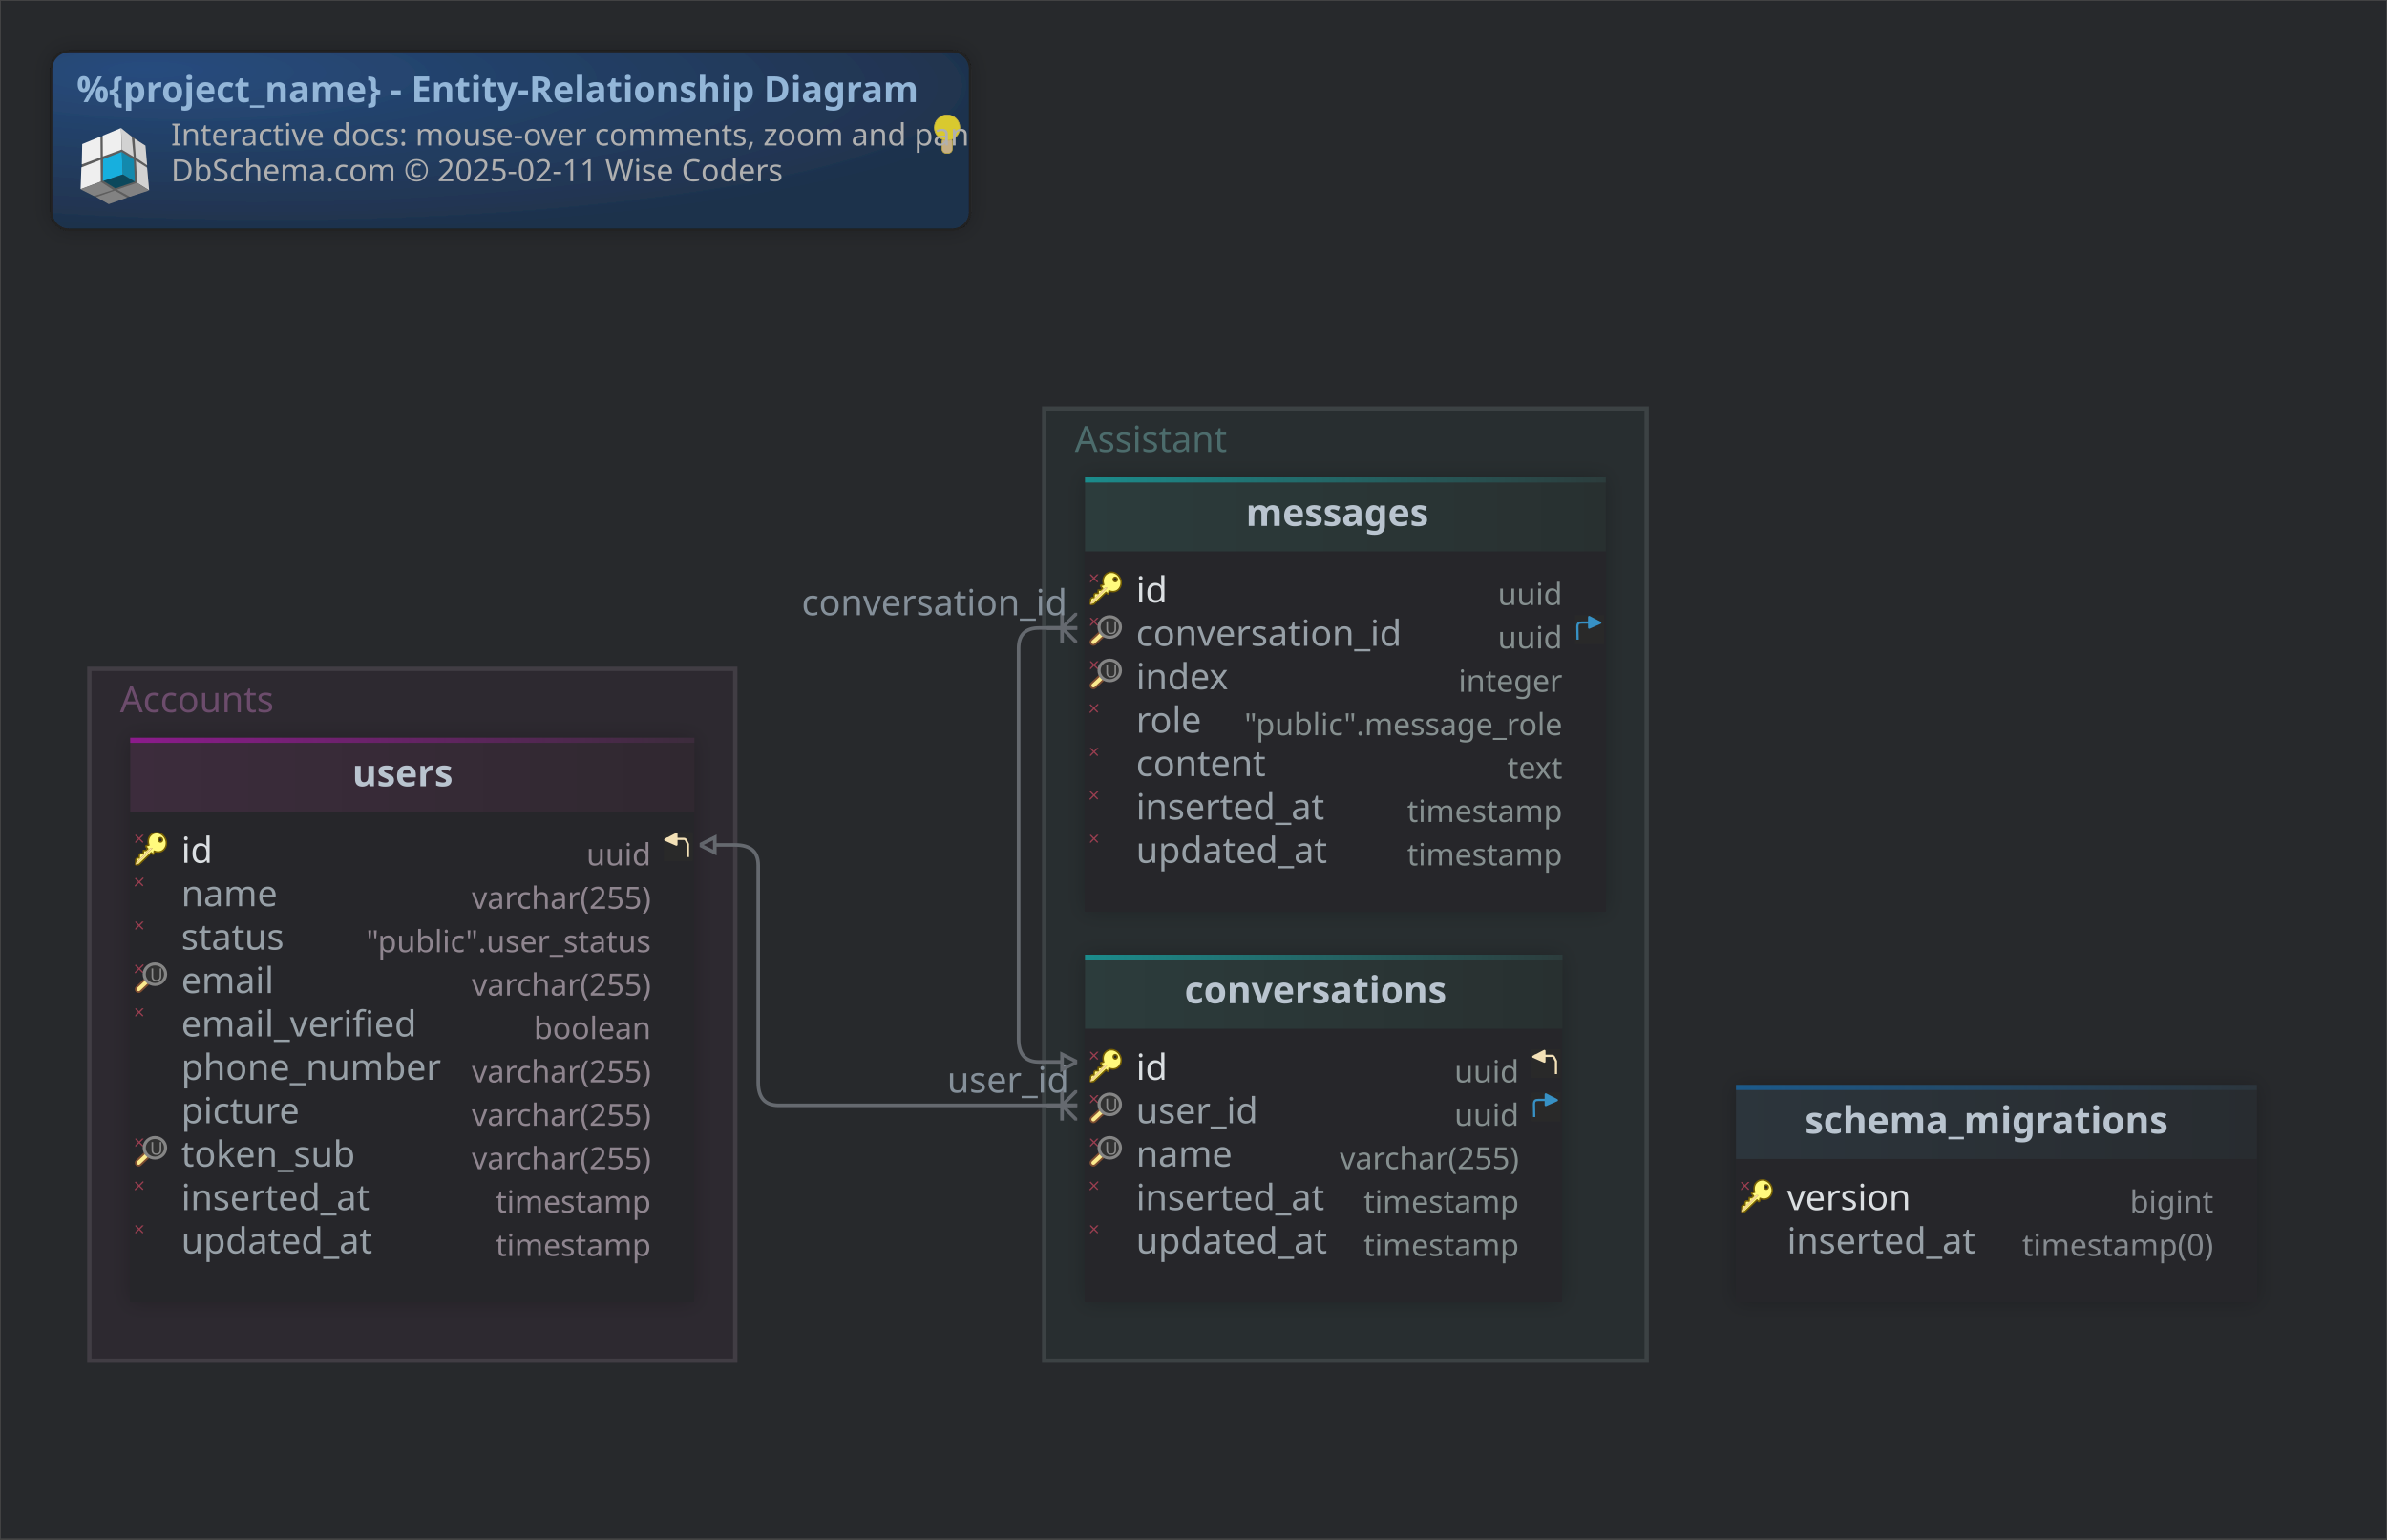
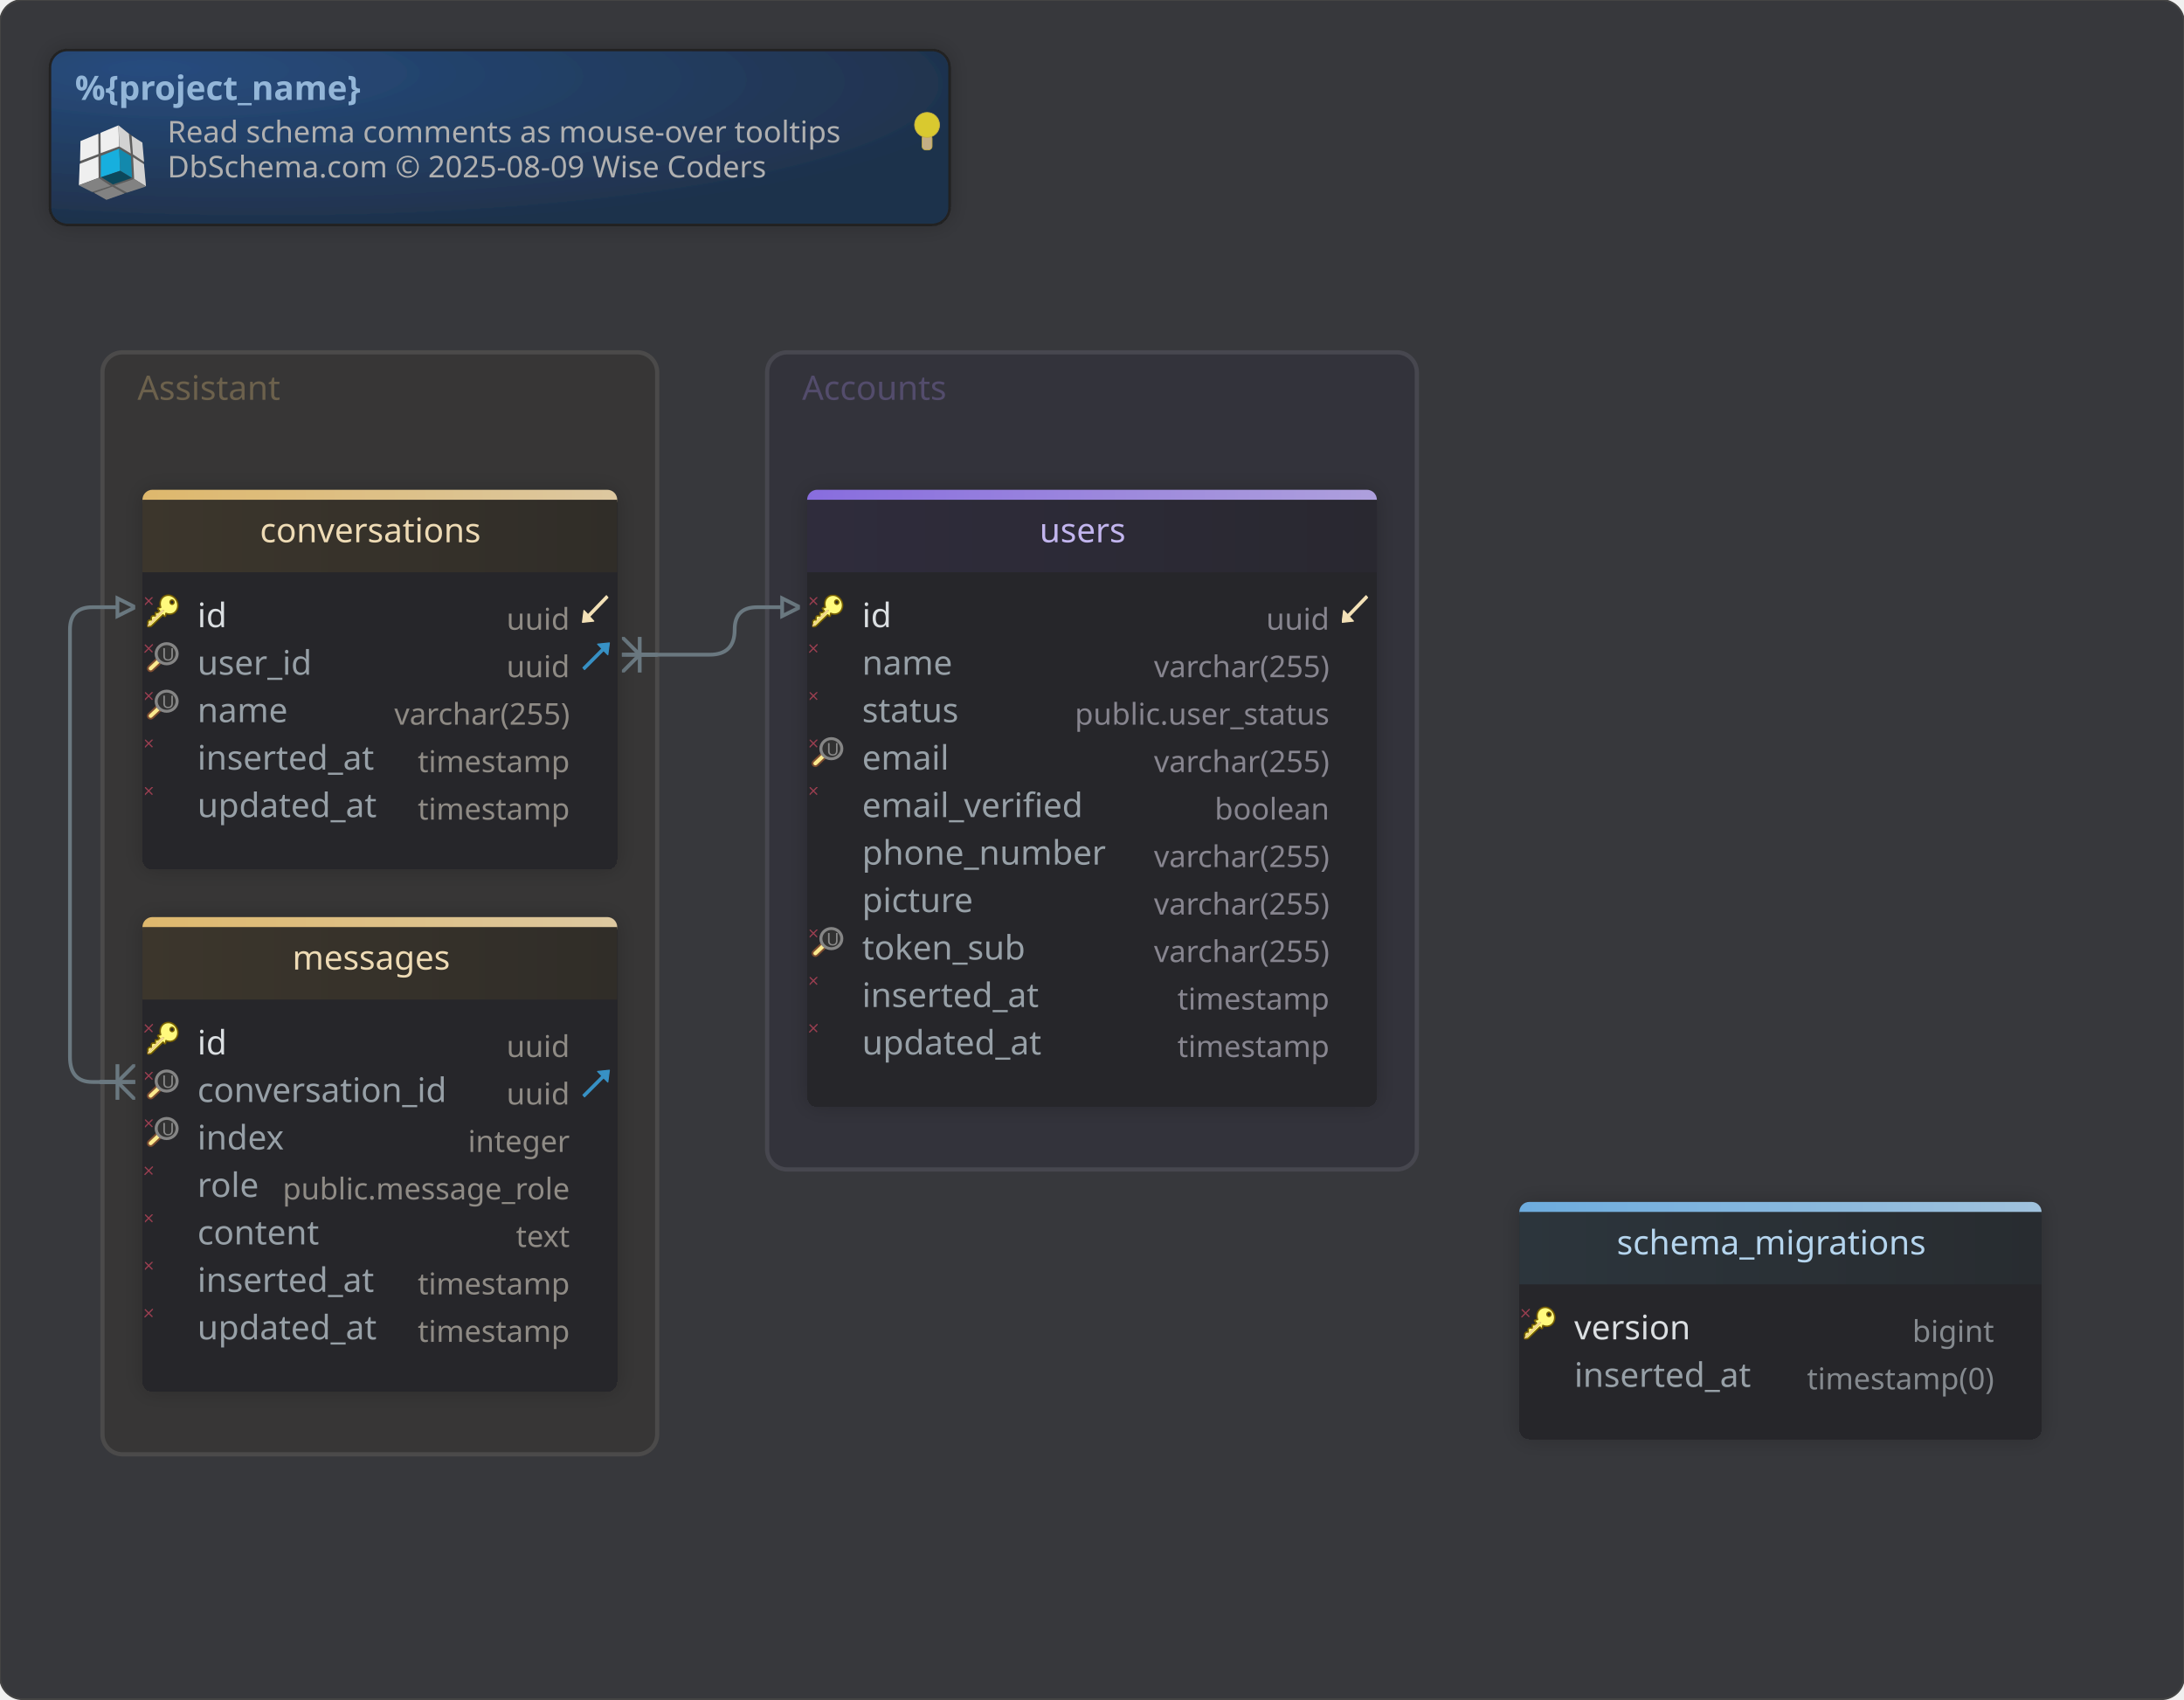
- <svg xmlns="http://www.w3.org/2000/svg" xmlns:xlink="http://www.w3.org/1999/xlink" width="935" height="603" viewBox="0 0 935 603">
+ <svg xmlns="http://www.w3.org/2000/svg" xmlns:xlink="http://www.w3.org/1999/xlink" width="874" height="680" viewBox="0 0 874 680">
  <style type="text/css">
-   text                { fill:#97a0a7; font-family: System, 'Segoe UI', Dialog; font-size:14.083px; }
-   text.tableHeader    { fill:#b9c4cf; font-family: System, 'Segoe UI', Dialog; font-size:14.625px; font-weight: Bold; }
+   text                { fill:#97a0a7; font-family: System, 'Segoe UI', Dialog; font-size:13.5px; }
+   text.tableHeader    { fill:#b9c4cf; font-family: System, 'Segoe UI', Dialog; font-size:13.5px; font-weight: Regular; }
  a text:hover        { fill:#ffffff; text-shadow: 0px 0px 6px #d0ce00; font-size:13px; }
  text.highlight      { fill:#e79a33; text-shadow: 0px 0px 4px #674210; font-size:13px; }
  text.white          { fill:#c5c5c5; }
  text.colPk          { fill:#dbdfe2;; }
  text.colType        { fill:#b3b3b3; }
  text.relName        { fill:#85909a; }
  text.dataType       { stroke:0; font-size:12px; text-anchor: end; }
  text.legendTitle    { fill:#93b6d8; font-weight:bold; }
  text.legendSubTitle { fill:#b0b0b0; font-size: 12px; }
-   path, circle        { stroke:#65696f; stroke-width:1.4; fill:none;}
+   path, circle        { stroke:#6a7880; stroke-width:1.5; fill:none;}
  path.virtual        { stroke:#a364b5; }
  path.logo           { fill:#b5c8a9;fill-opacity:1;stroke-width:0.3;stroke:#222222; }
  path.dotted         { stroke-dasharray:4,2; }
  path.unhighlight    { stroke-width:12; opacity:0;}
  path.highlight      { stroke-width:2; stroke:#0e6ad9; opacity:1;}
  path.line           { stroke-width:5; stroke-linecap:round; stroke-linejoin:round; }
  rect.entity         { fill:#272829; stroke-width:0;shape-rendering:crispEdges; filter:url(#shadow); }
  line.delim          { stroke-width:1; shape-rendering:crispEdges; }
-   text.callout        { fill:#dfe0c5; font-family: System, 'Segoe UI', Dialog; font-size:14.083px; }
+   text.callout        { fill:#dfe0c5; font-family: System, 'Segoe UI', Dialog; font-size:14.0px; }
  rect.callout        { fill:url(#calloutGradient); stroke:#3f3f3f; stroke-width:0.5; }
  rect.legend         { fill:url(#legendGradient); stroke-width:1px; stroke:#202020; filter:url(#shadow); }
  text.grp            { fill:#8a8a8a; }
  rect.grp            { stroke:#a1a1a1; stroke-width:1.7; opacity:0.34; }
  path.bgPattern      { fill:none;fill-opacity:1;stroke-width:0.6;stroke:#3b3c3d; }
  path.eval           { fill:#44484b;stroke-width:0.6;stroke:#5a5c5f; }
  rect.palpable       { fill:#504d41; }
</style>
  <defs>
    <pattern id="layoutBgA" width="60" height="34.64" patternUnits="userSpaceOnUse">
-       <rect x="0" y="0" width="60" height="34.64" fill="#27292c" />
-     </pattern>
-     <pattern id="layoutBgEval" width="200" height="200" x="0" y="0" patternUnits="userSpaceOnUse">
-       <path class="eval" d="m 62.012,91.267 c 3.536,3.175 2.263,8.706 -1.638,11.015 -3.595,5.842 -6.347,-2.893 -9.715,-4.654 -5.609,-2.839 2.051,-6.68 4.77,-8.319 2.335,-0.724 4.935,0.312 6.583,1.958 z m -2.72,2.539 c -2.698,-3.518 -9.283,1.269 -3.696,3.569 2.765,5.606 7.053,-0.562 3.696,-3.569 z" />
-       <path class="eval" d="m 72.259,84.625 c 4.108,3.143 -0.737,6.895 -1.995,8.324 -3.587,5.561 -6.495,-4.197 -10.078,-5.582 -4.443,-1.089 1.349,-7.249 2.504,-2.503 2.465,4.517 2.304,-3.707 6.291,-1.996 1.28,0.138 2.411,0.865 3.278,1.758 z m -2.646,2.323 c -4.797,-3.078 -2.811,6.306 0.515,1.991 0.296,-0.689 0.012,-1.493 -0.515,-1.991 z" />
-       <path class="eval" d="m 78.231,79.437 c 4.142,3.027 -2.02,10.435 -3.451,5.477 3.306,-5.248 -9.186,-2.22 -5.806,-8.777 -0.544,-3.93 6.798,-2.102 3.386,0.245 -0.181,2.916 4.637,1.019 5.871,3.054 z" />
-       <path class="eval" d="m 82.745,72.597 c -4.902,1.927 1.146,6.286 2.56,2.226 6.218,3.539 -6.64,8.417 -7.59,1.997 -2.244,-2.915 4.027,-10.149 5.031,-4.223 z" />
-       <path class="eval" d="m 90.727,64.259 c 1.584,1.69 3.321,3.27 4.813,5.026 -2.536,6.85 -6.446,-5.919 -8.388,-0.167 0.783,2.034 5.877,3.752 2.671,5.711 -3.315,1.519 -5.782,-5.158 -8.859,-6.781 -4.23,-1.14 1.51,-7.074 2.586,-2.386 3.141,5.495 1.841,-5.598 7.177,-1.404 z" />
-       <path class="eval" d="m 99.622,58.374 c 1.493,1.955 -6.282,7.025 -0.885,4.74 0.386,-4.434 6.132,-1.133 2.176,1.618 -4.421,6.127 -13.667,-3.152 -7.058,-7.137 1.785,-1.119 4.348,-0.743 5.768,0.778 z m -2.901,1.897 c -3.608,-2.209 -2.28,5.008 -0.126,0.33 z" />
-       <path class="eval" d="m 115.18,50.57 c -1.617,5.202 -4.62,-0.365 -7.016,-1.75 -4.41,2.123 4.896,4.914 1.896,7.018 -2.481,3.878 -4.114,-4.061 -7.012,-2.639 -1.763,3.107 7.284,6.252 0.873,7.876 -1.745,-2.957 -9.055,-5.611 -3.95,-8.661 1.696,1.897 1.77,-5.435 5.347,-3.072 -0.44,-5.475 6.12,-4.951 7.785,-0.815 0.691,0.682 1.396,1.351 2.077,2.043 z" />
-       <path class="eval" d="m 120.549,39.417 c 2.507,1.334 4.805,4.942 0.75,5.297 -0.464,1.899 -5.254,5.603 -8.017,1.815 -3.873,-2.809 -0.068,-7.604 2.304,-8.134 1.679,-3.853 3.167,-1.199 4.963,1.021 z m -2.246,2.176 c -4.805,-2.992 -3.09,6.38 0.424,2.036 0.331,-0.678 0.121,-1.526 -0.424,-2.036 z" />
-       <path class="eval" d="m 128.508,24.068 c -5.104,3.036 3.205,6.383 5.059,9.45 -0.919,2.959 -4.065,3.651 -5.347,0.266 -2.257,-2.089 -4.657,-6.949 -7.07,-2.585 -4.718,-3.764 3.812,-5.812 5.124,-9.226 0.757,0.677 1.386,1.499 2.234,2.095 z" />
-       <path class="eval" d="m 137.144,22.3 c -3.096,2.26 0.715,4.412 1.99,6.436 -3.09,5.08 -5.914,-2.986 -8.921,-4.095 1.444,-3.22 3.35,-1.336 4.272,-4.411 0.978,-0.894 1.75,1.871 2.659,2.07 z" />
-       <path class="eval" d="m 136.851,14.89 c 2.316,5.284 -7.18,1.772 -1.297,-0.475 l 0.711,0.09 z m 4.867,5.317 c 2.569,1.44 4.265,4.725 0.307,5.234 -1.566,-3.099 -9.517,-5.749 -3.645,-8.634 1.177,0.325 2.154,2.591 3.338,3.4 z" />
-       <path class="eval" d="m 149.956,11.976 c 2.507,1.334 4.805,4.942 0.75,5.297 -0.464,1.899 -5.254,5.603 -8.017,1.815 -3.873,-2.809 -0.068,-7.604 2.304,-8.134 1.679,-3.853 3.167,-1.199 4.963,1.021 z m -2.246,2.176 c -4.805,-2.992 -3.09,6.38 0.424,2.036 0.331,-0.678 0.121,-1.526 -0.424,-2.036 z" />
-       <path class="eval" d="m 153.261,7.538 c 2.605,1.58 6.04,5.944 1.081,6.05 -2.533,-3.232 -7.203,-6.43 -8.847,-9.458 1.891,-2.866 3.785,-2.248 5.385,0.893 0.78,0.85 1.572,1.691 2.381,2.515 z" />
+       <rect x="0" y="0" width="60" height="34.64" fill="#37383c" />
    </pattern>
    <radialGradient id="legendGradient" cx="25%" cy="20%" r="80%" fx="10%" fy="10%">
      <stop offset="0%" stop-color="#274c7e" />
      <stop offset="100%" stop-color="#1f324c" />
    </radialGradient>
    <radialGradient id="calloutGradient" cx="25%" cy="20%" r="80%" fx="10%" fy="10%">
      <stop offset="0%" stop-color="#27411f" />
      <stop offset="100%" stop-color="#22311d" />
    </radialGradient>
    <filter id="shadow" width="120%" height="120%">
      <feOffset result="offOut" in="SourceGraphic" dx="0" dy="0" />
      <feColorMatrix result="matrixOut" in="offOut" values="0.1 0 0 0 0 0 0.1 0 0 0 0 0 0.1 0 0 0 0 0 0.2 0" />
      <feGaussianBlur result="blurOut" in="matrixOut" stdDeviation="4" />
      <feBlend in="SourceGraphic" in2="blurOut" />
    </filter>
    <filter id="fkShadow" height="130%">
      <feGaussianBlur in="SourceAlpha" stdDeviation="1.5" />
      <feOffset dx="1.2" dy="1.2" result="offsetblur" />
      <feMerge>
        <feMergeNode />
        <feMergeNode in="SourceGraphic" />
      </feMerge>
    </filter>
    <symbol id="calloutArrowDown">
      <path d="M 0,0 L 8,12 L 16,0 z" style="fill:#f8f6d1;stroke:none; filter: url(#shadow);" />
      <path d="M 0,0 L 8,12 L 16,0" style="stroke:#bebdbd; stroke-width:0.5;" />
    </symbol>
    <symbol id="calloutArrowUp">
      <path d="M 0,16 L 8,4 L 16,16 z" style="fill:#ffffff; stroke:none; filter: url(#shadow);" />
      <path d="M 0,16 L 8,4 L 16,16" style="stroke:#bebdbd; stroke-width:0.5;" />
    </symbol>
    <symbol id="pk">
      <g transform="scale(0.99)">
        <path style="fill:#fffa7d;stroke:#765f03;stroke-width:0.6;stroke-linecap:round;stroke-linejoin:round;" d="M 9.368,3.57 C 9.103,3.273 9.08,2.763 9.34,2.452 9.545,2.196 9.904,2.098 10.2,2.217 10.534,2.342 10.775,2.707 10.751,3.084 10.737,3.398 10.541,3.699 10.258,3.807 9.967,3.925 9.617,3.842 9.401,3.606 9.389,3.594 9.379,3.582 9.368,3.57 z M 11.227,6.992 C 11.888,6.355 12.293,5.417 12.311,4.442 12.378,2.738 11.249,1.054 9.732,0.448 8.389,-0.128 6.787,0.268 5.892,1.401 5.081,2.384 4.934,3.845 5.364,5.102 L 4.367,5.316 C 4.066,5.368 4.097,5.632 4.257,5.821 L 4.912,6.566 4.154,7.251 3.214,7.216 3.167,8.559 2.041,8.509 1.597,8.93 1.547,10.18 0.756,10.195 0.211,10.759 0.154,11.736 0.072,12.766 c 0.364,0.238 0.79,0.195 1.449,-0.027 L 6.303,8.128 6.822,8.677 C 6.999,8.88 7.3,8.75 7.358,8.502 L 7.494,7.508 c 0.854,0.399 1.83,0.471 2.685,0.143 0.394,-0.141 0.747,-0.37 1.048,-0.66 z" />
        <path d="M 6.801,6.31 0.154,13.024 0.216,12.142 6.006,6.268 z" style="fill:#ffe5a5;fill-opacity:1;stroke:#854e31;stroke-width:0.069;stroke-linecap:round;stroke-linejoin:round;stroke-miterlimit:4;stroke-opacity:1;stroke-dasharray:none;stroke-dashoffset:3.003" />
      </g>
    </symbol>
    <symbol id="idx1">
      <g transform="scale(0.99)">
        <rect width="4" height="4" x="7" y="1" style="fill:#ffff3f;stroke:#e3a23a;stroke-width:0.6;" ry="0.83" />
        <rect width="4" height="4" x="1" y="7" style="fill:#ffff3f;stroke:#e3a23a;stroke-width:0.6;" ry="0.832" />
        <rect width="4" height="4" x="7" y="7" style="fill:#ffff3f;stroke:#e3a23a;stroke-width:0.6;" ry="0.832" />
      </g>
    </symbol>
    <symbol id="idx2">
      <g transform="scale(0.99)">
        <rect width="4" height="3" x="6" y="1" style="fill:#7fc8e9;stroke:#2f6f8c;stroke-width:0.6;" ry="0.83" />
        <rect width="7" height="3" x="3" y="6" style="fill:#7fc8e9;stroke:#2f6f8c;stroke-width:0.6;" ry="0.832" />
      </g>
    </symbol>
    <symbol id="unq">
      <g transform="scale(0.99)">
        <rect style="fill:#fbea8e;stroke:#7e4d31;stroke-width:0.719;stroke-linecap:round;stroke-linejoin:round;" width="2.29" height="8.43" x="7.48" y="-0.76" ry="1.14" transform="matrix(0.701,0.713,-0.727,0.685,0,0)" />
        <path style="fill:#323232;stroke:#858585;stroke-width:1.2;stroke-linecap:round;stroke-linejoin:round;stroke-miterlimit:4;" d="m 26.04,8.64 a 4.13,4.13 0 1 1 -8.26,0 4.13,4.13 0 1 1 8.26,0 z" transform="matrix(1.025,0,0,0.987,-14.690,-3.862)" />
        <text x="5.8" y="7.4" style="font-size:7px;fill:#8a8a8a;">U</text>
      </g>
    </symbol>
    <symbol id="idx">
      <g transform="scale(0.99)">
        <rect style="fill:#fbea8e;stroke:#7e4d31;stroke-width:0.719;stroke-linecap:round;stroke-linejoin:round;" width="2.29" height="8.43" x="7.48" y="-0.76" ry="1.14" transform="matrix(0.701,0.713,-0.727,0.685,0,0)" />
        <path style="fill:#323232;stroke:#858585;stroke-width:1.2;stroke-linecap:round;stroke-linejoin:round;stroke-miterlimit:4;" d="m 26.04,8.64 a 4.13,4.13 0 1 1 -8.26,0 4.13,4.13 0 1 1 8.26,0 z" transform="matrix(1.025,0,0,0.987,-14.690,-3.862)" />
      </g>
    </symbol>
    <symbol id="fk" width="13" height="13">
      <g transform="scale(0.87)">
-         <rect width="13" height="13" x="0" y="0" fill="#292929" />
-         <path style="fill:none;stroke:#3791c5;stroke-width:1;stroke-linecap:butt;stroke-linejoin:round;stroke-miterlimit:4;" d="M 1.1,11 1,5.3 C 1,3.6 1.6,3.3 2.9,3.3 l 7.9,-0" />
-         <path style="fill:#3791c5;stroke:#3791c5;stroke-width:1;stroke-linecap:butt;stroke-linejoin:round;stroke-miterlimit:4;" d="M 6.3,0.8 11.3,3.4 6.3,5.6 Z" />
+         <path style="fill:#3791c5;stroke:#3791c5;stroke-width:0.5;stroke-linecap:butt;stroke-linejoin:round;stroke-miterlimit:4;" d="M 12.48,0.33 7.07,0.89 9.067,2.974 0.329,11.731 1.073,12.597 9.811,3.841 11.77,5.78 z" />
      </g>
    </symbol>
    <symbol id="ref" width="13" height="13">
      <g transform="scale(0.87)">
-         <rect width="13" height="13" x="0" y="0" fill="#292929" />
-         <path style="fill:none;stroke:#f3e1b7;stroke-width:1;stroke-linecap:butt;stroke-linejoin:round;stroke-miterlimit:4;" d="m 10.9,11.2 0,-5.8 C 10,3.7 10,3 9,3 l -7.9,-0" />
-         <path style="fill:#f3e1b7;stroke:#f3e1b7;stroke-width:1;stroke-linecap:butt;stroke-linejoin:round;stroke-miterlimit:4;" d="M 5.7,0.8 0.7,3.4 5.7,5.6 Z" />
-       </g>
-     </symbol>
-     <symbol id="flag0">
+         <path style="fill:#f3e1b7;stroke:#f3e1b7;stroke-width:0.5;stroke-linecap:butt;stroke-linejoin:round;stroke-miterlimit:4;" d="M 0.10,12.70 5.31,12.15 3.40,10.06 11.82,1.32 11.11,0.45 2.68,9.19 0.80,7.24 z" />
+       </g>
+     </symbol>
+     <symbol id="flagBlue">
      <g transform="scale(0.92)">
        <path style="fill:#b7d0f6;stroke:#404040;stroke-width:0.5;stroke-linecap:butt;stroke-linejoin:round;stroke-miterlimit:4;" d="M 0.12,12.67 0.16,7.22 C 2.59,7.22 4.13,8.78 9.22,4.22 5.68,4.98 2.53,4.50 0.09,1.80 z" />
      </g>
    </symbol>
-     <symbol id="flag1">
+     <symbol id="flagRed">
      <g transform="scale(0.92)">
        <path style="fill:#f4a393;stroke:#404040;stroke-width:0.5;stroke-linecap:butt;stroke-linejoin:round;stroke-miterlimit:4;" d="M 0.12,12.67 0.16,7.22 C 2.59,7.22 4.13,8.78 9.22,4.22 5.68,4.98 2.53,4.50 0.09,1.80 z" />
      </g>
    </symbol>
-     <symbol id="flag2">
+     <symbol id="flagGreen">
      <g transform="scale(0.92)">
        <path style="fill:#77ec8b;stroke:#404040;stroke-width:0.5;stroke-linecap:butt;stroke-linejoin:round;stroke-miterlimit:4;" d="M 0.12,12.67 0.16,7.22 C 2.59,7.22 4.13,8.78 9.22,4.22 5.68,4.98 2.53,4.50 0.09,1.80 z" />
      </g>
    </symbol>
    <symbol id="nn">
      <path style="stroke:#9b3e50;stroke-width:0.5;stroke-linecap:butt;stroke-linejoin:round;stroke-miterlimit:4;" d="M 0,0 3,3 M 0,3 3,0 z" />
    </symbol>
    <symbol id="virtual" width="16" height="16">
      <g transform="scale(0.99)">
        <circle cx="8" cy="8" r="5" style="#9e9185;stroke-width:1;fill:transparent" />
        <path style="stroke:#5394b8;stroke-width:1.5;stroke-linecap:butt;stroke-linejoin:round;stroke-miterlimit:4;" d="M 2.71,5.8 Q-2.12,-2.20 9.15,6.52 Q 17.92,17.67 10.53,13.56" />
        <path style="stroke:#5394b8;stroke-width:1.5;stroke-linecap:butt;stroke-linejoin:round;stroke-miterlimit:4;" d="M 5.47,13.64 Q -1.82,17.24 6.65,6.78 Q 17.88,-1.36 13.51,5.42" />
      </g>
    </symbol>
    <symbol id="leaf" width="16" height="16">
      <g transform="scale(0.99)">
        <path style="stroke:#7290ab9d;stroke-width:1;stroke-linecap:butt;stroke-linejoin:round;stroke-miterlimit:4;" d="M .7,0 L.7,9.2 L3.85,9.2" />
        <text x="4" y="13" style="fill:#b0880d;stroke-width:0;font-size:14px;">{ }</text>
      </g>
    </symbol>
    <symbol id="leafArray" width="16" height="16">
      <g transform="scale(0.99)">
        <path style="stroke:#7290ab9d;stroke-width:1;stroke-linecap:butt;stroke-linejoin:round;stroke-miterlimit:4;" d="M .7,0 L.7,9.2 L3.85,9.2" />
        <text x="4" y="13" style="fill:#b0880d;stroke-width:0;font-size:14px;">[ ]</text>
      </g>
    </symbol>
    <symbol id="view">
      <g transform="scale(0.99)">
        <line x1="12" y1="6" x2="19" y2="0" stroke="gray" stroke-width="0.5" />
        <line x1="0" y1="6" x2="7" y2="0" stroke="gray" stroke-width="0.5" />
        <circle cx="3" cy="6" r="3" fill="#f9ebbc" stroke="gray" stroke-width="0.5" />
        <circle cx="10" cy="6" r="3" fill="#f9ebbc" stroke="gray" stroke-width="0.5" />
      </g>
    </symbol>
    <symbol id="logo" width="100" height="100">
      <path style="stroke:none;fill:#5d5d5d" d="M2.41,6.80 17.39,0.35 26.83,7.21 28.32,24.45 12.62,29.77 1.74,23.96" />
      <path style="stroke:none;fill:#efefef" d="M 2.21, 6.45  9.36, 3.49  9.42,11.63  2.04,14.42" />
      <path style="stroke:none;fill:#efefef" d="M10.23, 3.14 17.39, 0.17 17.68, 8.59 10.29,11.28" />
      <path style="stroke:none;fill:#d2d2d2" d="M17.44, 0.17 21.59, 3.55 22.36,11.43 17.76,8.63" />
      <path style="stroke:none;fill:#d2d2d2" d="M22.67, 4.33 26.98, 7.06 27.65,14.77 23.20,11.77" />
      <path style="stroke:none;fill:#efefef" d="M1.89,15.58  9.39,12.65  9.48,21.14  1.57,24.10" />
      <path style="stroke:none;fill:#17afde" d="M10.38,12.36 17.70, 9.51 18.11,18.37 10.32 20.96" />
      <path style="stroke:none;fill:#1389ad" d="M17.73, 9.59 22.41,12.47 22.82,21.14 18.05,18.34" />
      <path style="stroke:none;fill:#d2d2d2" d="M23.26,12.94 27.62,15.70 28.42,24.54 23.69,21.60" />
      <path style="stroke:none;fill:#828282" d="M1.57,24.19  9.45,21.22 14.30,24.40  6.80,26.80" />
      <path style="stroke:none;fill:#0c485c" d="M10.47,20.90 18.11,18.32 22.82,21.19 15.20,23.81" />
      <path style="stroke:none;fill:#828282" d="M23.69,21.63 28.32,24.65 20.87,27.07 15.84,24.30" />
      <path style="stroke:none;fill:#828282" d="M14.94,24.68 19.80,27.41 12.59,29.97  7.73,27.21" />
    </symbol>
    <symbol id="bulb" viewBox="0 0 24 24">
      <rect x="10" y="16" width="4" height="6" rx="1.5" ry="1.5" style="fill:#c4ae85;stroke:#c3ad44;stroke-width:0.3;stroke-linecap:round;stroke-linejoin:round;" />
      <circle cx="12" cy="12" r="5" style="fill:#d9c92f;stroke:#c3ad44;stroke-width:0.3;" />
    </symbol>
  </defs>
  <defs>
-     <marker id="ZeroMore" viewBox="0 0 8.50 8.50" refX="4.25" refY="4.25" markerWidth="8.50" markerHeight="8.50" orient="auto-start-reverse">
-       <circle cx="2.13" cy="4.25" r="2.13" style="stroke-width:1;" />
-       <path d="M 8.50,0.00 L 4.25,4.25 L 8.50,8.50" style="stroke-width:1;" />
-       <path d="M 0.00,4.25 L 8.50,4.25 z" style="stroke-width:1;" />
-     </marker>
-     <marker id="ZeroOne" viewBox="0 0 8.50 8.50" refX="4.25" refY="4.25" markerWidth="8.50" markerHeight="8.50" orient="auto-start-reverse">
-       <path d="M 0.00,4.25 L 8.50,4.25 z" style="stroke-width:1;" />
-       <circle cx="2.13" cy="4.25" r="2.13" style="stroke-width:1;" />
-       <path d="M 4.25,0.00 L 4.25, 8.50 z" style="stroke-width:1;" />
-     </marker>
-     <marker id="OneMore" viewBox="0 0 8.50 8.50" refX="4.25" refY="4.25" markerWidth="8.50" markerHeight="8.50" orient="auto-start-reverse">
-       <path d="M 0.00,4.25 L 8.50,4.25 z" style="stroke-width:1;" />
-       <path d="M 4.25,0.00 L 4.25, 8.50 z" style="stroke-width:1;" />
-       <path d="M 8.50,0.00 L 4.25,4.25 L 8.50,8.50" style="stroke-width:1;" />
-       <path d="M 0.00,4.25 L 8.50,4.25 z" style="stroke-width:1;" />
-     </marker>
-     <marker id="One" viewBox="0 0 8.50 8.50" refX="4.25" refY="4.25" markerWidth="8.50" markerHeight="8.50" orient="auto-start-reverse">
-       <path d="M 0.00,4.25 L 8.50,4.25 z" style="stroke-width:1;" />
-       <path d="M 4.25,0.00 L 4.25, 8.50 z" style="stroke-width:1;" />
-     </marker>
-     <marker id="Range" viewBox="0 0 8.50 8.50" refX="4.25" refY="4.25" markerWidth="8.50" markerHeight="8.50" orient="auto-start-reverse">
-       <path d="M 0.00,4.25 L 8.50,4.25 z" style="stroke-width:1;" />
-     </marker>
-     <marker id="Arrow" viewBox="0 0 8.50 8.50" refX="4.25" refY="4.25" markerWidth="8.50" markerHeight="8.50" orient="auto-start-reverse">
-       <path d="M 4.250,2.125 L 8.500,4.250 L 4.250,6.375 z" style="stroke-width:1;" class="filled" />
-     </marker>
-     <linearGradient id="tbg_80B3B3" x1="0%" y1="0%" x2="100%" y2="0%">
-       <stop offset="0%" stop-color="#2C3C3C" />
-       <stop offset="100%" stop-color="#283030" />
-     </linearGradient>
-     <linearGradient id="tln_80B3B3" x1="0%" y1="0%" x2="100%" y2="0%">
-       <stop offset="0%" stop-color="#1B8C8C" />
-       <stop offset="100%" stop-color="#2C3C3C" />
+     <marker id="ZeroMore" viewBox="0 0 9.50 9.50" refX="4.75" refY="4.75" markerWidth="9.50" markerHeight="9.50" orient="auto-start-reverse">
+       <circle cx="2.38" cy="4.75" r="2.38" style="stroke-width:1;" />
+       <path d="M 9.50,0.00 L 4.75,4.75 L 9.50,9.50" style="stroke-width:1;" />
+       <path d="M 0.00,4.75 L 9.50,4.75 z" style="stroke-width:1;" />
+     </marker>
+     <marker id="ZeroOne" viewBox="0 0 9.50 9.50" refX="4.75" refY="4.75" markerWidth="9.50" markerHeight="9.50" orient="auto-start-reverse">
+       <path d="M 0.00,4.75 L 9.50,4.75 z" style="stroke-width:1;" />
+       <circle cx="2.38" cy="4.75" r="2.38" style="stroke-width:1;" />
+       <path d="M 4.75,0.00 L 4.75, 9.50 z" style="stroke-width:1;" />
+     </marker>
+     <marker id="OneMore" viewBox="0 0 9.50 9.50" refX="4.75" refY="4.75" markerWidth="9.50" markerHeight="9.50" orient="auto-start-reverse">
+       <path d="M 0.00,4.75 L 9.50,4.75 z" style="stroke-width:1;" />
+       <path d="M 4.75,0.00 L 4.75, 9.50 z" style="stroke-width:1;" />
+       <path d="M 9.50,0.00 L 4.75,4.75 L 9.50,9.50" style="stroke-width:1;" />
+       <path d="M 0.00,4.75 L 9.50,4.75 z" style="stroke-width:1;" />
+     </marker>
+     <marker id="One" viewBox="0 0 9.50 9.50" refX="4.75" refY="4.75" markerWidth="9.50" markerHeight="9.50" orient="auto-start-reverse">
+       <path d="M 0.00,4.75 L 9.50,4.75 z" style="stroke-width:1;" />
+       <path d="M 4.75,0.00 L 4.75, 9.50 z" style="stroke-width:1;" />
+     </marker>
+     <marker id="Range" viewBox="0 0 9.50 9.50" refX="4.75" refY="4.75" markerWidth="9.50" markerHeight="9.50" orient="auto-start-reverse">
+       <path d="M 0.00,4.75 L 9.50,4.75 z" style="stroke-width:1;" />
+     </marker>
+     <marker id="Arrow" viewBox="0 0 9.50 9.50" refX="4.75" refY="4.75" markerWidth="9.50" markerHeight="9.50" orient="auto-start-reverse">
+       <path d="M 4.750,2.375 L 9.500,4.750 L 4.750,7.125 z" style="stroke-width:1;" class="filled" />
+     </marker>
+     <linearGradient id="ttl_9980E6" x1="0%" y1="0%" x2="100%" y2="0%">
+       <stop offset="0%" stop-color="#886DDE" />
+       <stop offset="100%" stop-color="#AEA0DD" />
+     </linearGradient>
+     <linearGradient id="tbg_9980E6" x1="0%" y1="0%" x2="100%" y2="0%">
+       <stop offset="0%" stop-color="#2F2C3C" />
+       <stop offset="100%" stop-color="#292830" />
+     </linearGradient>
+     <linearGradient id="ttl_FFCC66" x1="0%" y1="0%" x2="100%" y2="0%">
+       <stop offset="0%" stop-color="#DEB86D" />
+       <stop offset="100%" stop-color="#DDC8A0" />
+     </linearGradient>
+     <linearGradient id="tbg_FFCC66" x1="0%" y1="0%" x2="100%" y2="0%">
+       <stop offset="0%" stop-color="#3C362C" />
+       <stop offset="100%" stop-color="#302D28" />
+     </linearGradient>
+     <linearGradient id="ttl_3986C1" x1="0%" y1="0%" x2="100%" y2="0%">
+       <stop offset="0%" stop-color="#6DACDE" />
+       <stop offset="100%" stop-color="#A0C2DD" />
    </linearGradient>
    <linearGradient id="tbg_3986C1" x1="0%" y1="0%" x2="100%" y2="0%">
      <stop offset="0%" stop-color="#2C353C" />
      <stop offset="100%" stop-color="#282C30" />
    </linearGradient>
-     <linearGradient id="tln_3986C1" x1="0%" y1="0%" x2="100%" y2="0%">
-       <stop offset="0%" stop-color="#1B5A8C" />
-       <stop offset="100%" stop-color="#2C353C" />
-     </linearGradient>
-     <linearGradient id="tbg_B380B3" x1="0%" y1="0%" x2="100%" y2="0%">
-       <stop offset="0%" stop-color="#3C2C3C" />
-       <stop offset="100%" stop-color="#302830" />
-     </linearGradient>
-     <linearGradient id="tln_B380B3" x1="0%" y1="0%" x2="100%" y2="0%">
-       <stop offset="0%" stop-color="#8C1B8C" />
-       <stop offset="100%" stop-color="#3C2C3C" />
-     </linearGradient>
  </defs>
-   <rect x="0" y="0" width="935" height="603" style="fill:url(#layoutBgA); stroke:#444444; stroke-width:.7px; cursor:move;" />
+   <rect x="0" y="0" width="874" height="680" rx="9" ry="9" style="fill:url(#layoutBgA); stroke:#444444; stroke-width:.7px; cursor:move;" />
+   <rect x="1" y="1" width="872" height="678" rx="9" ry="9" style="fill:url(#layoutBgEval);" />
  <g transform="translate(10,10)">
    <rect x="10" y="10" width="360" height="70" rx="7" ry="7" class="legend" />
    <use x="349" y="28" xlink:href="#bulb" width="24" height="24" />
-     <use id="logo" x="20" y="40" xlink:href="#logo" />
-     <text x="20" y="30" class="legendTitle">%{project_name} - Entity-Relationship Diagram</text>
+     <use x="20" y="40" xlink:href="#logo" />
+     <text x="20" y="30" class="legendTitle">%{project_name}</text>
    <text x="57" y="47" class="legendSubTitle">
-       <tspan>Interactive docs: mouse-over comments, zoom and pan</tspan>
+       <tspan>Read schema comments as mouse-over tooltips</tspan>
    </text>
    <a xlink:href="https://dbschema.com">
      <text x="57" y="61" class="legendSubTitle">
-         <tspan>DbSchema.com © 2025-02-11 Wise Coders</tspan>
+         <tspan>DbSchema.com © 2025-08-09 Wise Coders</tspan>
      </text>
    </a>
  </g>
  <g transform="translate(0,110)">
-     <rect class="grp" style="fill:#372837;stroke:#726372" x="35" y="152" width="253" height="271" />
-     <text x="47" y="169" style="fill:#6C4C6C;">Accounts</text>
-     <rect class="grp" style="fill:#283737;stroke:#637272" x="409" y="50" width="236" height="373" />
-     <text x="421" y="67" style="fill:#4C6C6C;">Assistant</text>
-     <path id="conversations_conversations_user_id_fkey" transform="translate(8,0)" class="unhighlight" d="M 408,323L 297,323Q 289,323 289,314L 289,229Q 289,221 280,221L 272,221">
+     <rect class="grp" style="fill:#2B2837;stroke:#666372" x="307" y="31" width="260" height="327" rx="8" ry="8" />
+     <text x="321" y="50" style="fill:#534C6C;">Accounts</text>
+     <rect class="grp" style="fill:#373228;stroke:#726D63" x="41" y="31" width="222" height="441" rx="8" ry="8" />
+     <text x="55" y="50" style="fill:#6C614C;">Assistant</text>
+     <path id="conversations_conversations_user_id_fkey" transform="translate(9,0)" class="unhighlight" d="M 247,152L 275,152Q 285,152 285,142L 285,142Q 285,133 294,133L 304,133">
	</path>
-     <path transform="translate(8,0)" marker-start="url(#OneMore)" marker-end="url(#Arrow)" d="M 408,323L 297,323Q 289,323 289,314L 289,229Q 289,221 280,221L 272,221" />
-     <text x="371" y="318" transform="rotate(0 371,318)" class="relName">user_id</text>
-     <path id="messages_messages_conversation_id_fkey" transform="translate(8,0)" class="unhighlight" d="M 408,136L 399,136Q 391,136 391,144L 391,297Q 391,306 399,306L 408,306">
+     <path transform="translate(9,0)" marker-start="url(#OneMore)" marker-end="url(#Arrow)" d="M 247,152L 275,152Q 285,152 285,142L 285,142Q 285,133 294,133L 304,133" />
+     <text x="256" y="146" transform="rotate(0 256,146)" class="relName" />
+     <path id="messages_messages_conversation_id_fkey" transform="translate(9,0)" class="unhighlight" d="M 38,323L 28,323Q 19,323 19,313L 19,142Q 19,133 28,133L 38,133">
	</path>
-     <path transform="translate(8,0)" marker-start="url(#OneMore)" marker-end="url(#Arrow)" d="M 408,136L 399,136Q 391,136 391,144L 391,297Q 391,306 399,306L 408,306" />
-     <text x="314" y="131" transform="rotate(0 314,131)" class="relName">conversation_id</text>
-     <rect id="depict_public.conversations" class="entity" style="stroke:#76B9B9" x="425" y="264" width="187" height="136" />
-     <rect x="425" y="264" width="187" height="29" style="stroke-width:0;fill:url(#tbg_80B3B3)" />
-     <rect x="425" y="264" width="187" height="2" style="stroke-width:0;fill:url(#tln_80B3B3)" />
+     <path transform="translate(9,0)" marker-start="url(#OneMore)" marker-end="url(#Arrow)" d="M 38,323L 28,323Q 19,323 19,313L 19,142Q 19,133 28,133L 38,133" />
+     <text x="47" y="317" transform="rotate(0 47,317)" class="relName" />
+     <rect id="depict_public.users" class="entity" style="stroke:#F9F9FC" x="323" y="86" width="228" height="247" rx="4" ry="4" />
+     <rect x="323" y="86" width="228" height="8" rx="4" ry="4" style="stroke-width:0;fill:url(#ttl_9980E6);" />
+     <rect x="323" y="90" width="228" height="29" style="stroke-width:0;fill:url(#tbg_9980E6);" />
+     <a xlink:href="#public.users">
+       <text id="depict-public.users" x="416" y="107" class="tableHeader" style="fill:#C2B5EE;">users</text>
+     </a>
+     <use x="324" y="129" xlink:href="#nn" />
+     <use x="325" y="128" xlink:href="#pk" />
+     <a xlink:href="#public.users.id">
+       <text id="public.users.id" x="345" y="141" class="colPk">id</text>
+     </a>
+     <text x="532" y="142" class="dataType" style="fill:#87858F;">uuid</text>
+     <a xlink:href="#public.users.id">
+       <use x="537" y="128" xlink:href="#ref" />
+     </a>
+     <use x="324" y="148" xlink:href="#nn" />
+     <a xlink:href="#public.users.name">
+       <text id="public.users.name" x="345" y="160">name</text>
+     </a>
+     <text x="532" y="161" class="dataType" style="fill:#87858F;">varchar(255)</text>
+     <use x="324" y="167" xlink:href="#nn" />
+     <a xlink:href="#public.users.status">
+       <text id="public.users.status" x="345" y="179">status</text>
+     </a>
+     <text x="532" y="180" class="dataType" style="fill:#87858F;">public.user_status</text>
+     <use x="324" y="186" xlink:href="#nn" />
+     <use x="325" y="185" xlink:href="#unq" />
+     <a xlink:href="#public.users.email">
+       <text id="public.users.email" x="345" y="198">email</text>
+     </a>
+     <text x="532" y="199" class="dataType" style="fill:#87858F;">varchar(255)</text>
+     <use x="324" y="205" xlink:href="#nn" />
+     <a xlink:href="#public.users.email_verified">
+       <text id="public.users.email_verified" x="345" y="217">email_verified</text>
+     </a>
+     <text x="532" y="218" class="dataType" style="fill:#87858F;">boolean</text>
+     <a xlink:href="#public.users.phone_number">
+       <text id="public.users.phone_number" x="345" y="236">phone_number</text>
+     </a>
+     <text x="532" y="237" class="dataType" style="fill:#87858F;">varchar(255)</text>
+     <a xlink:href="#public.users.picture">
+       <text id="public.users.picture" x="345" y="255">picture</text>
+     </a>
+     <text x="532" y="256" class="dataType" style="fill:#87858F;">varchar(255)</text>
+     <use x="324" y="262" xlink:href="#nn" />
+     <use x="325" y="261" xlink:href="#unq" />
+     <a xlink:href="#public.users.token_sub">
+       <text id="public.users.token_sub" x="345" y="274">token_sub</text>
+     </a>
+     <text x="532" y="275" class="dataType" style="fill:#87858F;">varchar(255)</text>
+     <use x="324" y="281" xlink:href="#nn" />
+     <a xlink:href="#public.users.inserted_at">
+       <text id="public.users.inserted_at" x="345" y="293">inserted_at</text>
+     </a>
+     <text x="532" y="294" class="dataType" style="fill:#87858F;">timestamp</text>
+     <use x="324" y="300" xlink:href="#nn" />
+     <a xlink:href="#public.users.updated_at">
+       <text id="public.users.updated_at" x="345" y="312">updated_at</text>
+     </a>
+     <text x="532" y="313" class="dataType" style="fill:#87858F;">timestamp</text>
+     <rect id="depict_public.conversations" class="entity" style="stroke:#FCFBF9" x="57" y="86" width="190" height="152" rx="4" ry="4" />
+     <rect x="57" y="86" width="190" height="8" rx="4" ry="4" style="stroke-width:0;fill:url(#ttl_FFCC66);" />
+     <rect x="57" y="90" width="190" height="29" style="stroke-width:0;fill:url(#tbg_FFCC66);" />
    <a xlink:href="#public.conversations">
-       <text x="464" y="283" class="tableHeader">conversations</text>
-     </a>
-     <use id="nn" x="427" y="302" xlink:href="#nn" />
-     <use id="pk" x="427" y="301" xlink:href="#pk" />
+       <text id="depict-public.conversations" x="104" y="107" class="tableHeader" style="fill:#EEDBB5;">conversations</text>
+     </a>
+     <use x="58" y="129" xlink:href="#nn" />
+     <use x="59" y="128" xlink:href="#pk" />
    <a xlink:href="#public.conversations.id">
-       <text id="public.conversations.id" x="445" y="313" class="colPk">id</text>
-     </a>
-     <text x="595" y="314" class="dataType" style="fill:#858F8F;">uuid</text>
+       <text id="public.conversations.id" x="79" y="141" class="colPk">id</text>
+     </a>
+     <text x="228" y="142" class="dataType" style="fill:#8F8B85;">uuid</text>
    <a xlink:href="#public.conversations.id">
-       <use id="ref" x="600" y="301" xlink:href="#ref" />
-     </a>
-     <use id="nn" x="427" y="319" xlink:href="#nn" />
-     <use id="unq" x="427" y="318" xlink:href="#unq" />
+       <use x="233" y="128" xlink:href="#ref" />
+     </a>
+     <use x="58" y="148" xlink:href="#nn" />
+     <use x="59" y="147" xlink:href="#unq" />
    <a xlink:href="#public.conversations.user_id">
-       <text id="public.conversations.user_id" x="445" y="330">user_id</text>
-     </a>
-     <text x="595" y="331" class="dataType" style="fill:#858F8F;">uuid</text>
+       <text id="public.conversations.user_id" x="79" y="160">user_id</text>
+     </a>
+     <text x="228" y="161" class="dataType" style="fill:#8F8B85;">uuid</text>
    <a xlink:href="#public.conversations.user_id">
-       <use id="fk" x="600" y="318" xlink:href="#fk" />
-     </a>
-     <use id="nn" x="427" y="336" xlink:href="#nn" />
-     <use id="unq" x="427" y="335" xlink:href="#unq" />
+       <use x="233" y="147" xlink:href="#fk" />
+     </a>
+     <use x="58" y="167" xlink:href="#nn" />
+     <use x="59" y="166" xlink:href="#unq" />
    <a xlink:href="#public.conversations.name">
-       <text id="public.conversations.name" x="445" y="347">name</text>
-     </a>
-     <text x="595" y="348" class="dataType" style="fill:#858F8F;">varchar(255)</text>
-     <use id="nn" x="427" y="353" xlink:href="#nn" />
+       <text id="public.conversations.name" x="79" y="179">name</text>
+     </a>
+     <text x="228" y="180" class="dataType" style="fill:#8F8B85;">varchar(255)</text>
+     <use x="58" y="186" xlink:href="#nn" />
    <a xlink:href="#public.conversations.inserted_at">
-       <text id="public.conversations.inserted_at" x="445" y="364">inserted_at</text>
-     </a>
-     <text x="595" y="365" class="dataType" style="fill:#858F8F;">timestamp</text>
-     <use id="nn" x="427" y="370" xlink:href="#nn" />
+       <text id="public.conversations.inserted_at" x="79" y="198">inserted_at</text>
+     </a>
+     <text x="228" y="199" class="dataType" style="fill:#8F8B85;">timestamp</text>
+     <use x="58" y="205" xlink:href="#nn" />
    <a xlink:href="#public.conversations.updated_at">
-       <text id="public.conversations.updated_at" x="445" y="381">updated_at</text>
-     </a>
-     <text x="595" y="382" class="dataType" style="fill:#858F8F;">timestamp</text>
-     <rect id="depict_public.messages" class="entity" style="stroke:#76B9B9" x="425" y="77" width="204" height="170" />
-     <rect x="425" y="77" width="204" height="29" style="stroke-width:0;fill:url(#tbg_80B3B3)" />
-     <rect x="425" y="77" width="204" height="2" style="stroke-width:0;fill:url(#tln_80B3B3)" />
+       <text id="public.conversations.updated_at" x="79" y="217">updated_at</text>
+     </a>
+     <text x="228" y="218" class="dataType" style="fill:#8F8B85;">timestamp</text>
+     <rect id="depict_public.messages" class="entity" style="stroke:#FCFBF9" x="57" y="257" width="190" height="190" rx="4" ry="4" />
+     <rect x="57" y="257" width="190" height="8" rx="4" ry="4" style="stroke-width:0;fill:url(#ttl_FFCC66);" />
+     <rect x="57" y="261" width="190" height="29" style="stroke-width:0;fill:url(#tbg_FFCC66);" />
    <a xlink:href="#public.messages">
-       <text x="488" y="96" class="tableHeader">messages</text>
-     </a>
-     <use id="nn" x="427" y="115" xlink:href="#nn" />
-     <use id="pk" x="427" y="114" xlink:href="#pk" />
+       <text id="depict-public.messages" x="117" y="278" class="tableHeader" style="fill:#EEDBB5;">messages</text>
+     </a>
+     <use x="58" y="300" xlink:href="#nn" />
+     <use x="59" y="299" xlink:href="#pk" />
    <a xlink:href="#public.messages.id">
-       <text id="public.messages.id" x="445" y="126" class="colPk">id</text>
-     </a>
-     <text x="612" y="127" class="dataType" style="fill:#858F8F;">uuid</text>
-     <use id="nn" x="427" y="132" xlink:href="#nn" />
-     <use id="unq" x="427" y="131" xlink:href="#unq" />
+       <text id="public.messages.id" x="79" y="312" class="colPk">id</text>
+     </a>
+     <text x="228" y="313" class="dataType" style="fill:#8F8B85;">uuid</text>
+     <use x="58" y="319" xlink:href="#nn" />
+     <use x="59" y="318" xlink:href="#unq" />
    <a xlink:href="#public.messages.conversation_id">
-       <text id="public.messages.conversation_id" x="445" y="143">conversation_id</text>
-     </a>
-     <text x="612" y="144" class="dataType" style="fill:#858F8F;">uuid</text>
+       <text id="public.messages.conversation_id" x="79" y="331">conversation_id</text>
+     </a>
+     <text x="228" y="332" class="dataType" style="fill:#8F8B85;">uuid</text>
    <a xlink:href="#public.messages.conversation_id">
-       <use id="fk" x="617" y="131" xlink:href="#fk" />
-     </a>
-     <use id="nn" x="427" y="149" xlink:href="#nn" />
-     <use id="unq" x="427" y="148" xlink:href="#unq" />
+       <use x="233" y="318" xlink:href="#fk" />
+     </a>
+     <use x="58" y="338" xlink:href="#nn" />
+     <use x="59" y="337" xlink:href="#unq" />
    <a xlink:href="#public.messages.index">
-       <text id="public.messages.index" x="445" y="160">index</text>
-     </a>
-     <text x="612" y="161" class="dataType" style="fill:#858F8F;">integer</text>
-     <use id="nn" x="427" y="166" xlink:href="#nn" />
+       <text id="public.messages.index" x="79" y="350">index</text>
+     </a>
+     <text x="228" y="351" class="dataType" style="fill:#8F8B85;">integer</text>
+     <use x="58" y="357" xlink:href="#nn" />
    <a xlink:href="#public.messages.role">
-       <text id="public.messages.role" x="445" y="177">role</text>
-     </a>
-     <text x="612" y="178" class="dataType" style="fill:#858F8F;">"public".message_role</text>
-     <use id="nn" x="427" y="183" xlink:href="#nn" />
+       <text id="public.messages.role" x="79" y="369">role</text>
+     </a>
+     <text x="228" y="370" class="dataType" style="fill:#8F8B85;">public.message_role</text>
+     <use x="58" y="376" xlink:href="#nn" />
    <a xlink:href="#public.messages.content">
-       <text id="public.messages.content" x="445" y="194">content</text>
-     </a>
-     <text x="612" y="195" class="dataType" style="fill:#858F8F;">text</text>
-     <use id="nn" x="427" y="200" xlink:href="#nn" />
+       <text id="public.messages.content" x="79" y="388">content</text>
+     </a>
+     <text x="228" y="389" class="dataType" style="fill:#8F8B85;">text</text>
+     <use x="58" y="395" xlink:href="#nn" />
    <a xlink:href="#public.messages.inserted_at">
-       <text id="public.messages.inserted_at" x="445" y="211">inserted_at</text>
-     </a>
-     <text x="612" y="212" class="dataType" style="fill:#858F8F;">timestamp</text>
-     <use id="nn" x="427" y="217" xlink:href="#nn" />
+       <text id="public.messages.inserted_at" x="79" y="407">inserted_at</text>
+     </a>
+     <text x="228" y="408" class="dataType" style="fill:#8F8B85;">timestamp</text>
+     <use x="58" y="414" xlink:href="#nn" />
    <a xlink:href="#public.messages.updated_at">
-       <text id="public.messages.updated_at" x="445" y="228">updated_at</text>
-     </a>
-     <text x="612" y="229" class="dataType" style="fill:#858F8F;">timestamp</text>
-     <rect id="depict_public.schema_migrations" class="entity" style="stroke:#769BB9" x="680" y="315" width="204" height="85" />
-     <rect x="680" y="315" width="204" height="29" style="stroke-width:0;fill:url(#tbg_3986C1)" />
-     <rect x="680" y="315" width="204" height="2" style="stroke-width:0;fill:url(#tln_3986C1)" />
+       <text id="public.messages.updated_at" x="79" y="426">updated_at</text>
+     </a>
+     <text x="228" y="427" class="dataType" style="fill:#8F8B85;">timestamp</text>
+     <rect id="depict_public.schema_migrations" class="entity" style="stroke:#F9FAFC" x="608" y="371" width="209" height="95" rx="4" ry="4" />
+     <rect x="608" y="371" width="209" height="8" rx="4" ry="4" style="stroke-width:0;fill:url(#ttl_3986C1);" />
+     <rect x="608" y="375" width="209" height="29" style="stroke-width:0;fill:url(#tbg_3986C1);" />
    <a xlink:href="#public.schema_migrations">
-       <text x="707" y="334" class="tableHeader">schema_migrations</text>
-     </a>
-     <use id="nn" x="682" y="353" xlink:href="#nn" />
-     <use id="pk" x="682" y="352" xlink:href="#pk" />
+       <text id="depict-public.schema_migrations" x="647" y="392" class="tableHeader" style="fill:#B5D5EE;">schema_migrations</text>
+     </a>
+     <use x="609" y="414" xlink:href="#nn" />
+     <use x="610" y="413" xlink:href="#pk" />
    <a xlink:href="#public.schema_migrations.version">
-       <text id="public.schema_migrations.version" x="700" y="364" class="colPk">version</text>
-     </a>
-     <text x="867" y="365" class="dataType" style="fill:#858A8F;">bigint</text>
+       <text id="public.schema_migrations.version" x="630" y="426" class="colPk">version</text>
+     </a>
+     <text x="798" y="427" class="dataType" style="fill:#858A8F;">bigint</text>
    <a xlink:href="#public.schema_migrations.inserted_at">
-       <text id="public.schema_migrations.inserted_at" x="700" y="381">inserted_at</text>
-     </a>
-     <text x="867" y="382" class="dataType" style="fill:#858A8F;">timestamp(0)</text>
-     <rect id="depict_public.users" class="entity" style="stroke:#B976B9" x="51" y="179" width="221" height="221" />
-     <rect x="51" y="179" width="221" height="29" style="stroke-width:0;fill:url(#tbg_B380B3)" />
-     <rect x="51" y="179" width="221" height="2" style="stroke-width:0;fill:url(#tln_B380B3)" />
-     <a xlink:href="#public.users">
-       <text x="138" y="198" class="tableHeader">users</text>
-     </a>
-     <use id="nn" x="53" y="217" xlink:href="#nn" />
-     <use id="pk" x="53" y="216" xlink:href="#pk" />
-     <a xlink:href="#public.users.id">
-       <text id="public.users.id" x="71" y="228" class="colPk">id</text>
-     </a>
-     <text x="255" y="229" class="dataType" style="fill:#8F858F;">uuid</text>
-     <a xlink:href="#public.users.id">
-       <use id="ref" x="260" y="216" xlink:href="#ref" />
-     </a>
-     <use id="nn" x="53" y="234" xlink:href="#nn" />
-     <a xlink:href="#public.users.name">
-       <text id="public.users.name" x="71" y="245">name</text>
-     </a>
-     <text x="255" y="246" class="dataType" style="fill:#8F858F;">varchar(255)</text>
-     <use id="nn" x="53" y="251" xlink:href="#nn" />
-     <a xlink:href="#public.users.status">
-       <text id="public.users.status" x="71" y="262">status</text>
-     </a>
-     <text x="255" y="263" class="dataType" style="fill:#8F858F;">"public".user_status</text>
-     <use id="nn" x="53" y="268" xlink:href="#nn" />
-     <use id="unq" x="53" y="267" xlink:href="#unq" />
-     <a xlink:href="#public.users.email">
-       <text id="public.users.email" x="71" y="279">email</text>
-     </a>
-     <text x="255" y="280" class="dataType" style="fill:#8F858F;">varchar(255)</text>
-     <use id="nn" x="53" y="285" xlink:href="#nn" />
-     <a xlink:href="#public.users.email_verified">
-       <text id="public.users.email_verified" x="71" y="296">email_verified</text>
-     </a>
-     <text x="255" y="297" class="dataType" style="fill:#8F858F;">boolean</text>
-     <a xlink:href="#public.users.phone_number">
-       <text id="public.users.phone_number" x="71" y="313">phone_number</text>
-     </a>
-     <text x="255" y="314" class="dataType" style="fill:#8F858F;">varchar(255)</text>
-     <a xlink:href="#public.users.picture">
-       <text id="public.users.picture" x="71" y="330">picture</text>
-     </a>
-     <text x="255" y="331" class="dataType" style="fill:#8F858F;">varchar(255)</text>
-     <use id="nn" x="53" y="336" xlink:href="#nn" />
-     <use id="unq" x="53" y="335" xlink:href="#unq" />
-     <a xlink:href="#public.users.token_sub">
-       <text id="public.users.token_sub" x="71" y="347">token_sub</text>
-     </a>
-     <text x="255" y="348" class="dataType" style="fill:#8F858F;">varchar(255)</text>
-     <use id="nn" x="53" y="353" xlink:href="#nn" />
-     <a xlink:href="#public.users.inserted_at">
-       <text id="public.users.inserted_at" x="71" y="364">inserted_at</text>
-     </a>
-     <text x="255" y="365" class="dataType" style="fill:#8F858F;">timestamp</text>
-     <use id="nn" x="53" y="370" xlink:href="#nn" />
-     <a xlink:href="#public.users.updated_at">
-       <text id="public.users.updated_at" x="71" y="381">updated_at</text>
-     </a>
-     <text x="255" y="382" class="dataType" style="fill:#8F858F;">timestamp</text>
+       <text id="public.schema_migrations.inserted_at" x="630" y="445">inserted_at</text>
+     </a>
+     <text x="798" y="446" class="dataType" style="fill:#858A8F;">timestamp(0)</text>
  </g>
</svg>
